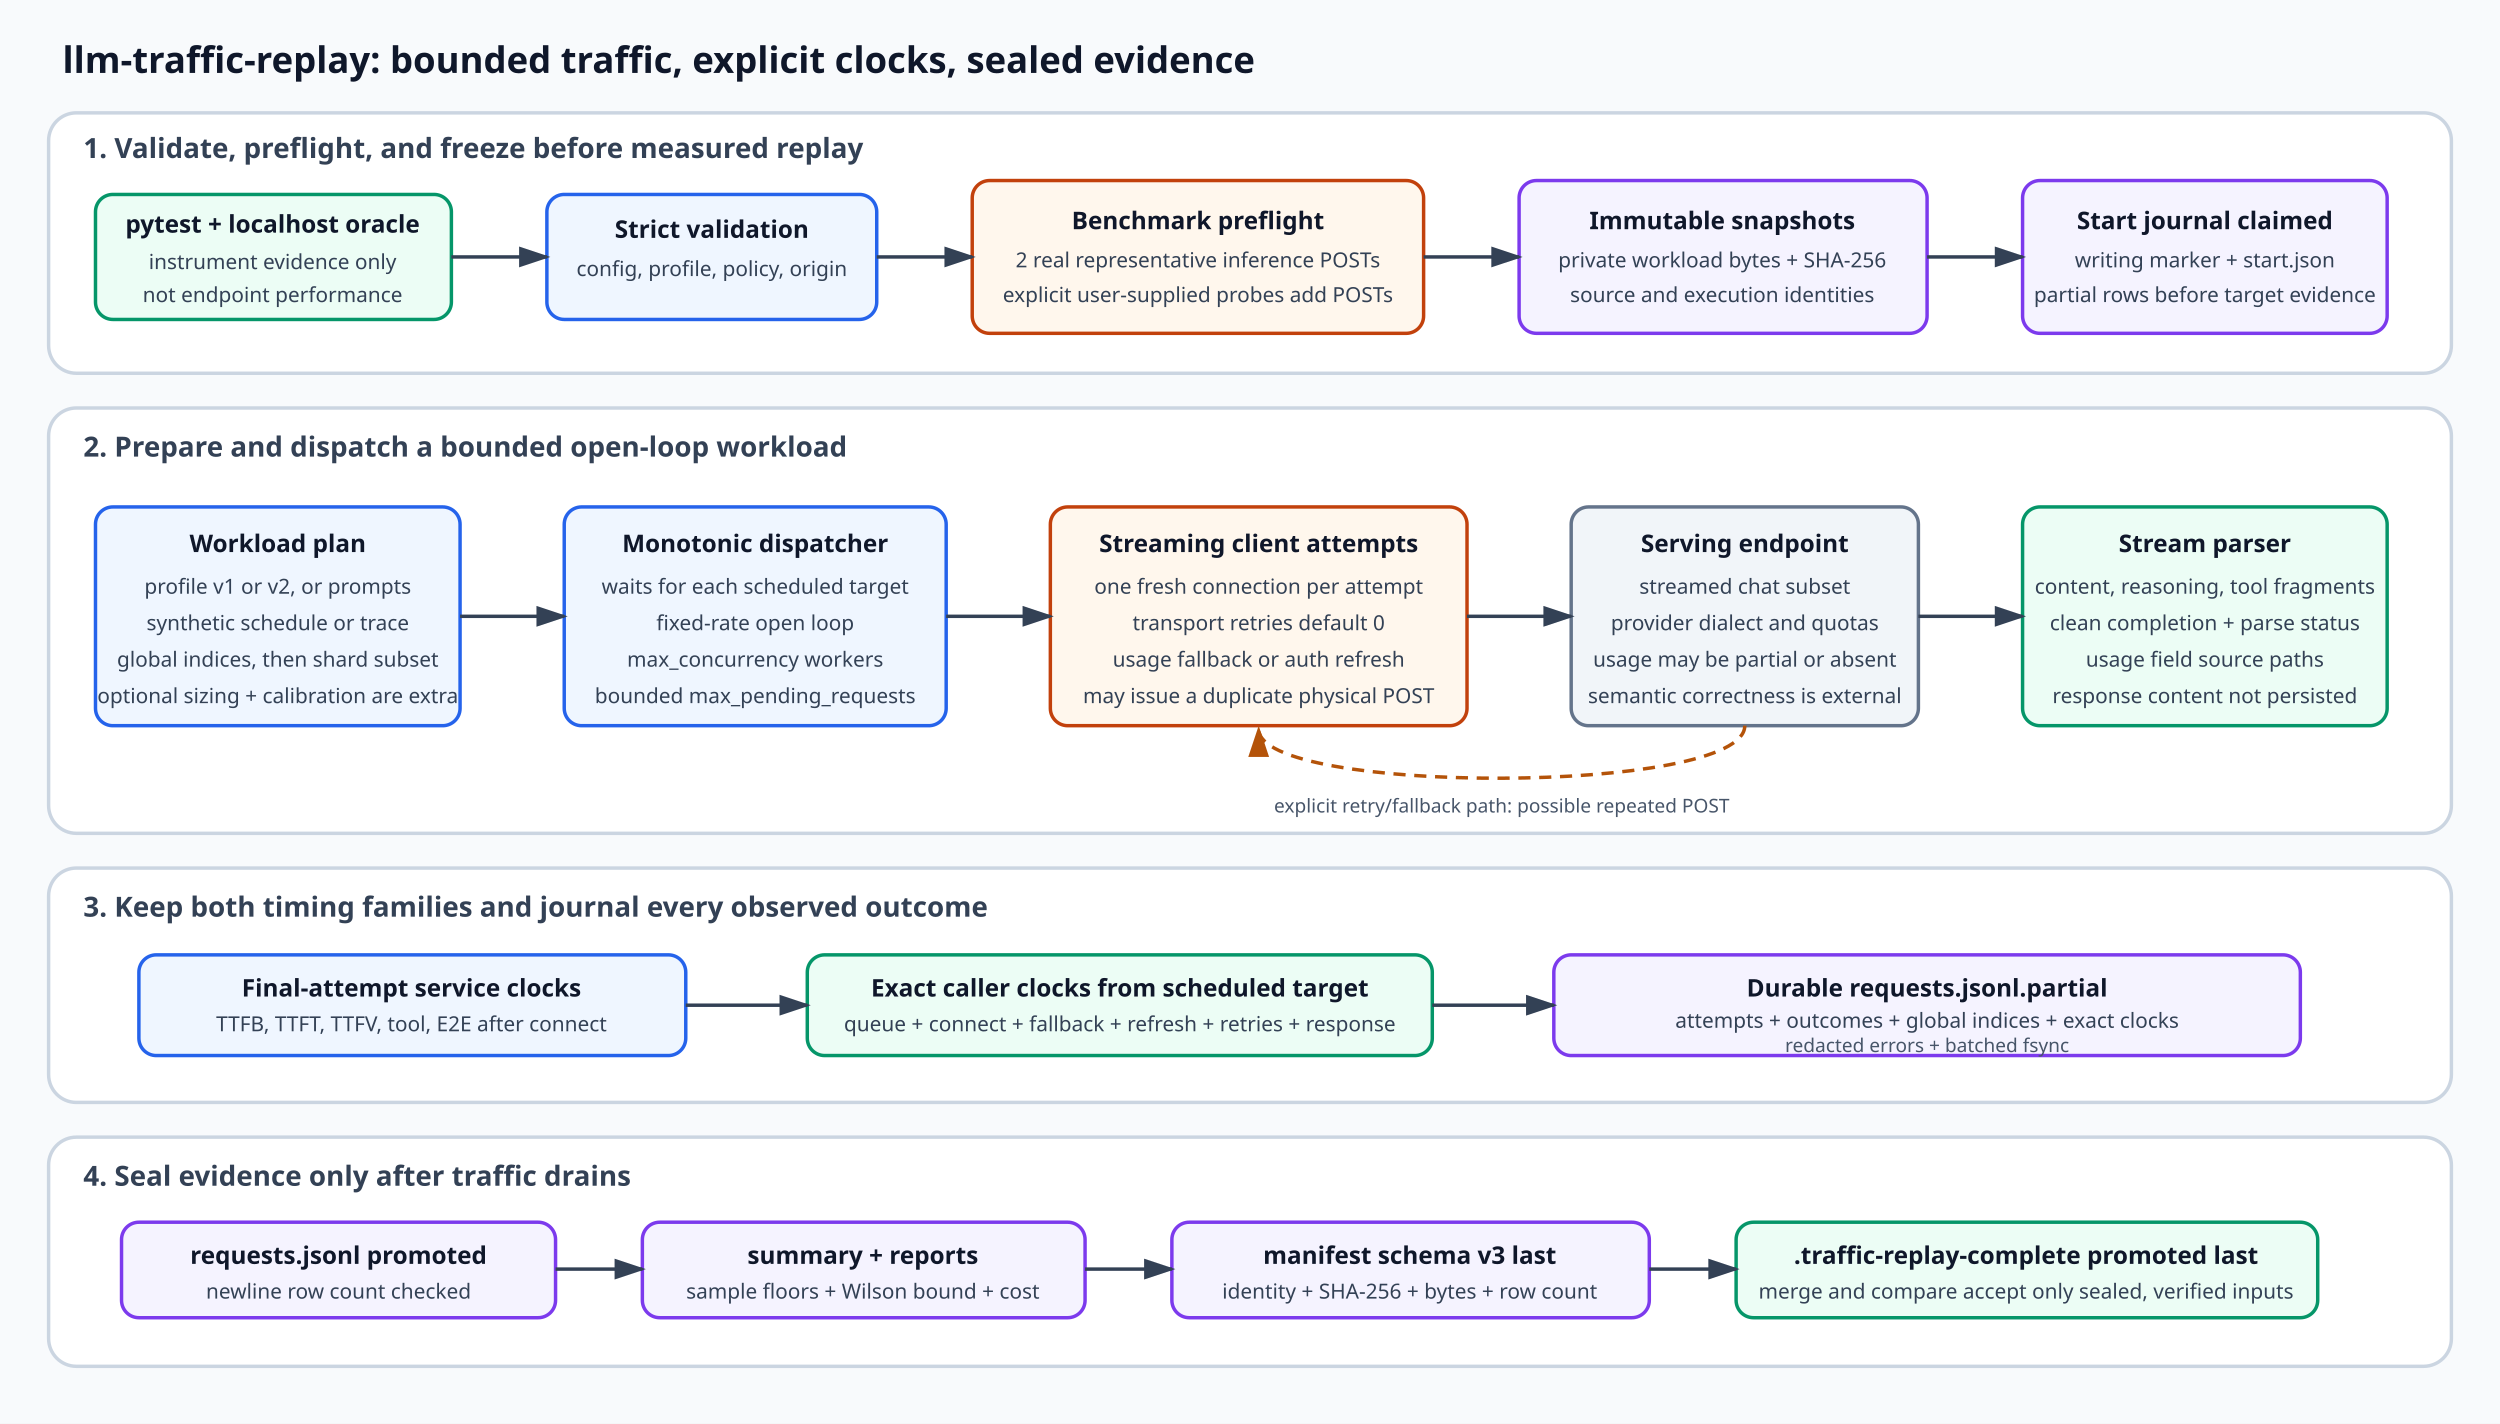
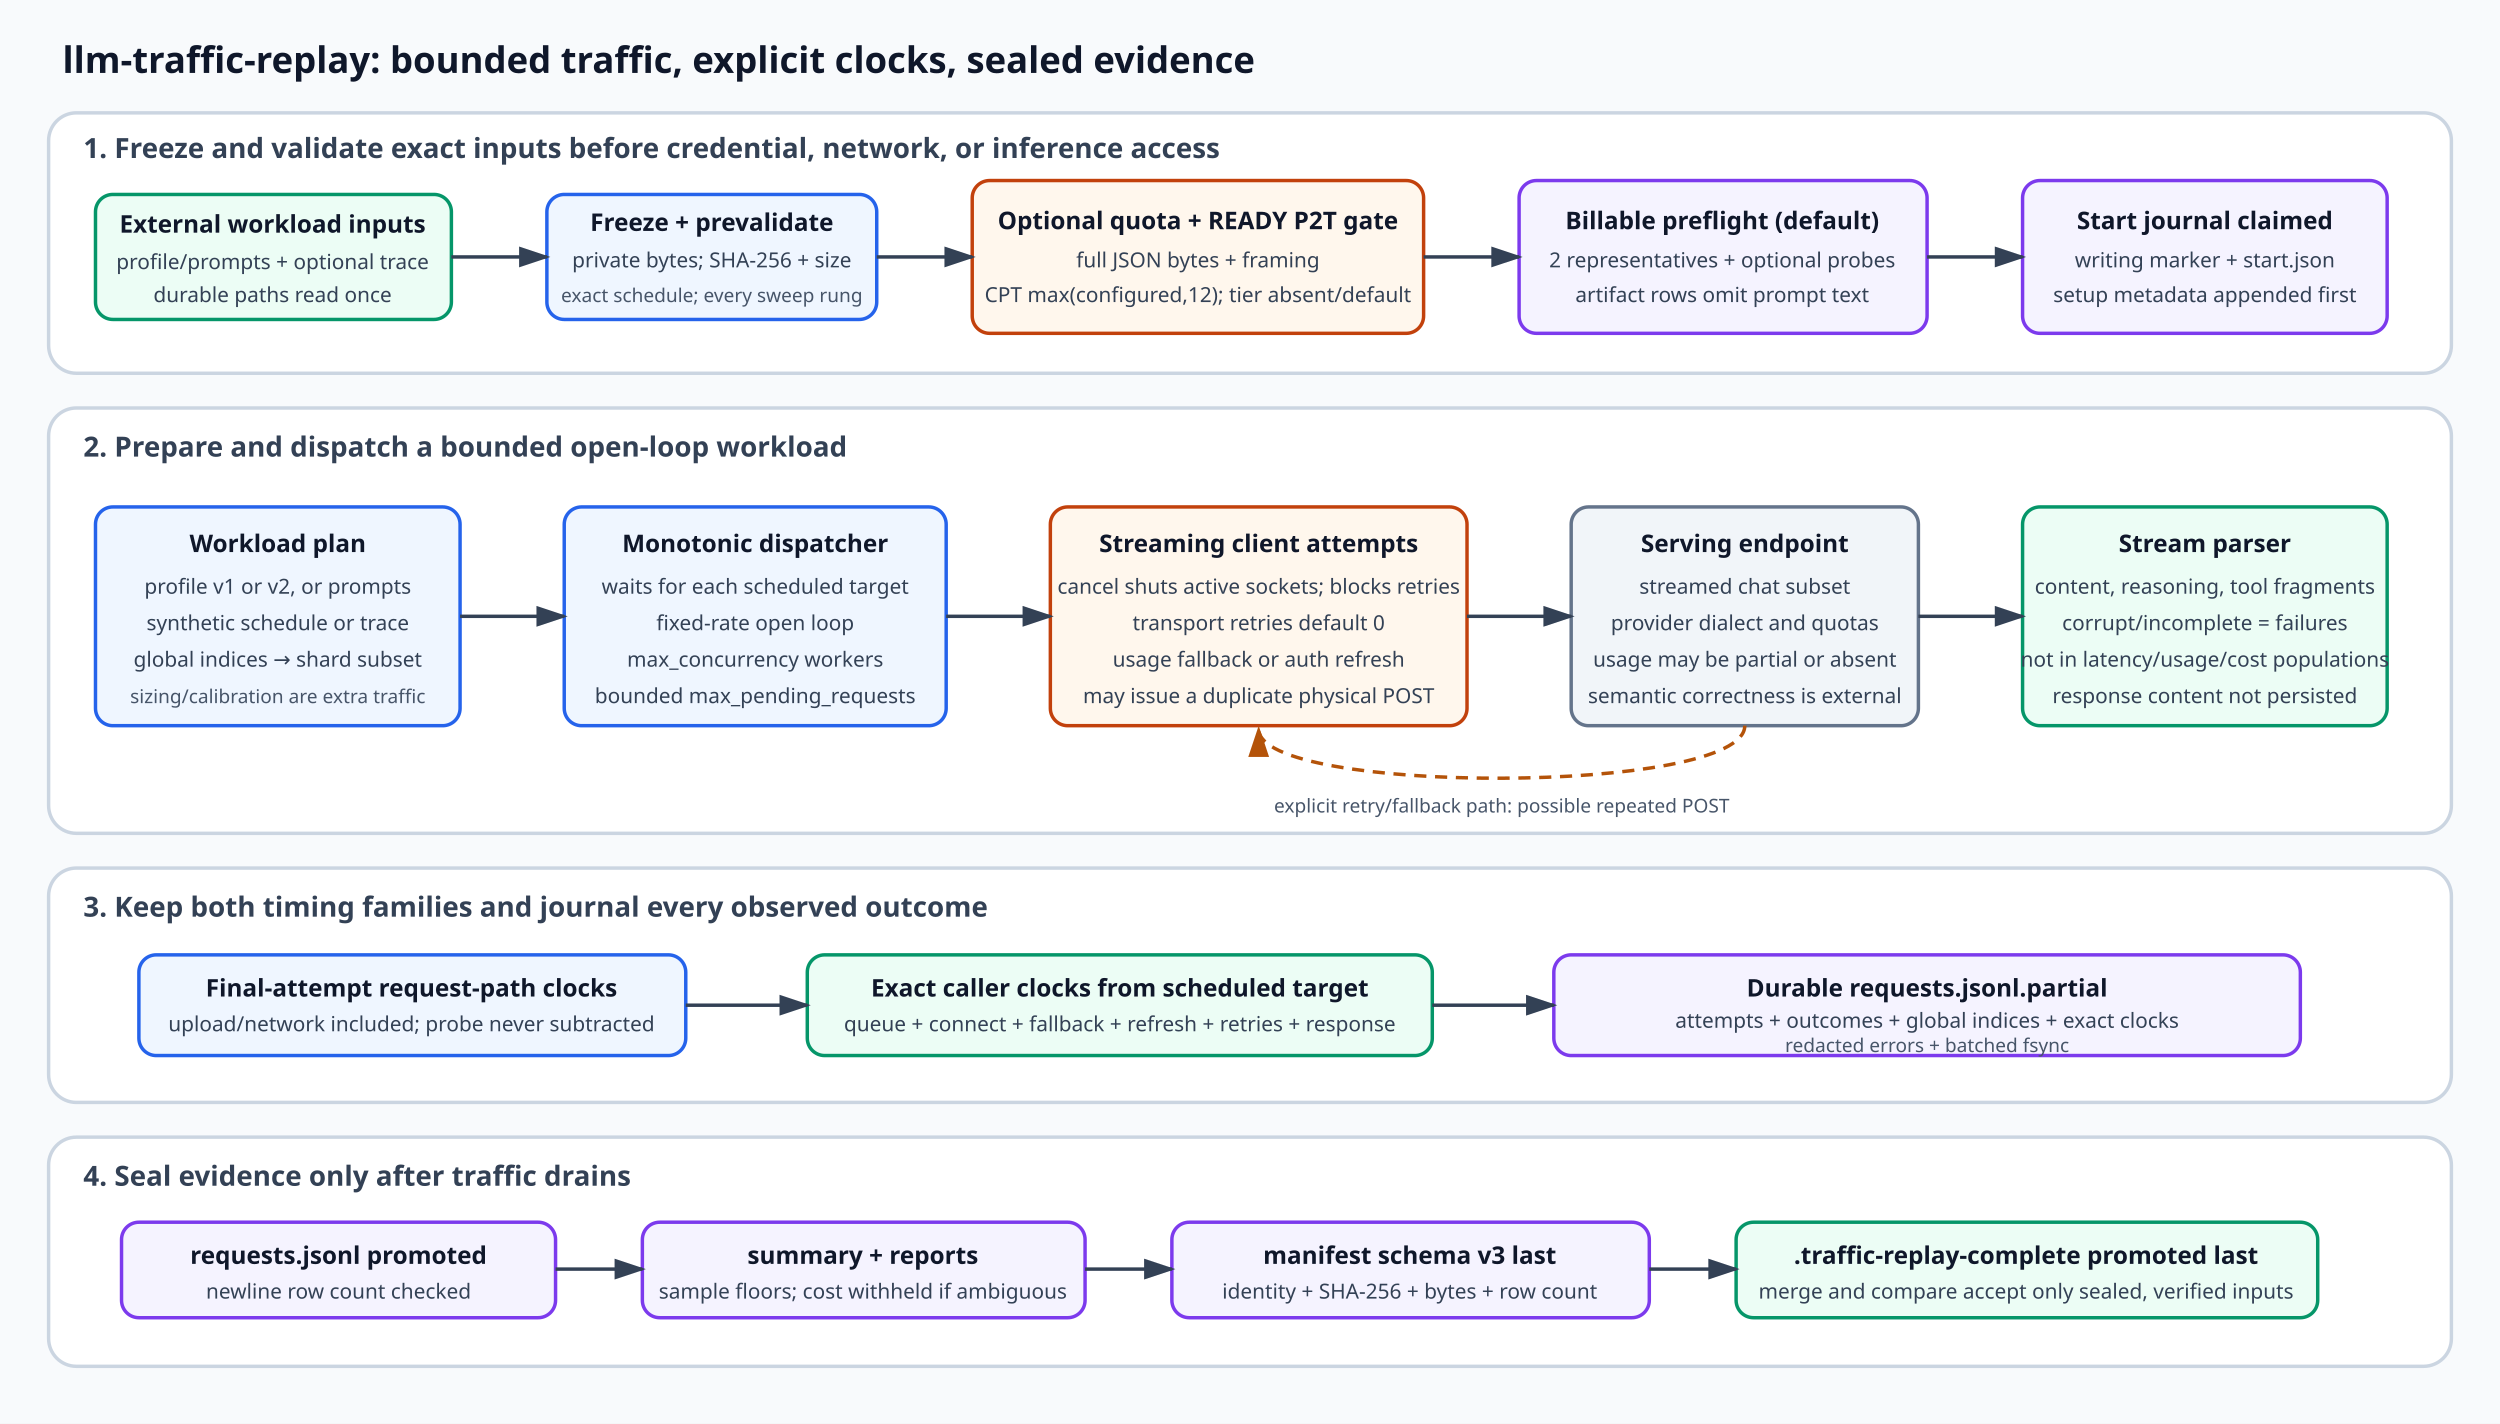
<svg xmlns="http://www.w3.org/2000/svg" width="1440" height="820" viewBox="0 0 1440 820" role="img" aria-labelledby="title desc">
  <defs>
    <marker id="arrow" markerWidth="10" markerHeight="10" refX="8" refY="3" orient="auto" markerUnits="strokeWidth">
      <path d="M0,0 L0,6 L9,3 z" fill="#334155" />
    </marker>
    <marker id="warnArrow" markerWidth="10" markerHeight="10" refX="8" refY="3" orient="auto" markerUnits="strokeWidth">
      <path d="M0,0 L0,6 L9,3 z" fill="#b45309" />
    </marker>
    <style>
      .bg{fill:#f8fafc}.lane{fill:#ffffff;stroke:#cbd5e1;stroke-width:2}.box{fill:#eff6ff;stroke:#2563eb;stroke-width:2}.safe{fill:#ecfdf5;stroke:#059669;stroke-width:2}.warn{fill:#fff7ed;stroke:#c2410c;stroke-width:2}.evidence{fill:#f5f3ff;stroke:#7c3aed;stroke-width:2}.muted{fill:#f1f5f9;stroke:#64748b;stroke-width:2}.h{font:700 21px system-ui,sans-serif;fill:#0f172a}.lh{font:700 16px system-ui,sans-serif;fill:#334155}.t{font:600 14px system-ui,sans-serif;fill:#0f172a}.s{font:12px system-ui,sans-serif;fill:#334155}.tiny{font:11px system-ui,sans-serif;fill:#475569}.arrow{fill:none;stroke:#334155;stroke-width:2;marker-end:url(#arrow)}.dash{fill:none;stroke:#b45309;stroke-width:2;stroke-dasharray:7 5;marker-end:url(#warnArrow)}
    </style>
  </defs>
  <rect class="bg" x="0" y="0" width="1440" height="820" />
  <text class="h" x="36" y="42">llm-traffic-replay: bounded traffic, explicit clocks, sealed evidence</text>
  <rect class="lane" x="28" y="65" width="1384" height="150" rx="16" />
-   <text class="lh" x="48" y="91">1. Validate, preflight, and freeze before measured replay</text>
+   <text class="lh" x="48" y="91">1. Freeze and validate exact inputs before credential, network, or inference access</text>
  <rect class="safe" x="55" y="112" width="205" height="72" rx="10" />
-   <text class="t" x="157" y="134" text-anchor="middle">pytest + localhost oracle</text>
-   <text class="s" x="157" y="155" text-anchor="middle">instrument evidence only</text>
-   <text class="s" x="157" y="174" text-anchor="middle">not endpoint performance</text>
+   <text class="t" x="157" y="134" text-anchor="middle">External workload inputs</text>
+   <text class="s" x="157" y="155" text-anchor="middle">profile/prompts + optional trace</text>
+   <text class="s" x="157" y="174" text-anchor="middle">durable paths read once</text>
  <rect class="box" x="315" y="112" width="190" height="72" rx="10" />
-   <text class="t" x="410" y="137" text-anchor="middle">Strict validation</text>
-   <text class="s" x="410" y="159" text-anchor="middle">config, profile, policy, origin</text>
+   <text class="t" x="410" y="133" text-anchor="middle">Freeze + prevalidate</text>
+   <text class="s" x="410" y="154" text-anchor="middle">private bytes; SHA-256 + size</text>
+   <text class="tiny" x="410" y="174" text-anchor="middle">exact schedule; every sweep rung</text>
  <rect class="warn" x="560" y="104" width="260" height="88" rx="10" />
-   <text class="t" x="690" y="132" text-anchor="middle">Benchmark preflight</text>
-   <text class="s" x="690" y="154" text-anchor="middle">2 real representative inference POSTs</text>
-   <text class="s" x="690" y="174" text-anchor="middle">explicit user-supplied probes add POSTs</text>
+   <text class="t" x="690" y="132" text-anchor="middle">Optional quota + READY P2T gate</text>
+   <text class="s" x="690" y="154" text-anchor="middle">full JSON bytes + framing</text>
+   <text class="s" x="690" y="174" text-anchor="middle">CPT max(configured,12); tier absent/default</text>
  <rect class="evidence" x="875" y="104" width="235" height="88" rx="10" />
-   <text class="t" x="992" y="132" text-anchor="middle">Immutable snapshots</text>
-   <text class="s" x="992" y="154" text-anchor="middle">private workload bytes + SHA-256</text>
-   <text class="s" x="992" y="174" text-anchor="middle">source and execution identities</text>
+   <text class="t" x="992" y="132" text-anchor="middle">Billable preflight (default)</text>
+   <text class="s" x="992" y="154" text-anchor="middle">2 representatives + optional probes</text>
+   <text class="s" x="992" y="174" text-anchor="middle">artifact rows omit prompt text</text>
  <rect class="evidence" x="1165" y="104" width="210" height="88" rx="10" />
  <text class="t" x="1270" y="132" text-anchor="middle">Start journal claimed</text>
  <text class="s" x="1270" y="154" text-anchor="middle">writing marker + start.json</text>
-   <text class="s" x="1270" y="174" text-anchor="middle">partial rows before target evidence</text>
+   <text class="s" x="1270" y="174" text-anchor="middle">setup metadata appended first</text>
  <path class="arrow" d="M260 148 H315" />
  <path class="arrow" d="M505 148 H560" />
  <path class="arrow" d="M820 148 H875" />
  <path class="arrow" d="M1110 148 H1165" />
  <rect class="lane" x="28" y="235" width="1384" height="245" rx="16" />
  <text class="lh" x="48" y="263">2. Prepare and dispatch a bounded open-loop workload</text>
  <rect class="box" x="55" y="292" width="210" height="126" rx="10" />
  <text class="t" x="160" y="318" text-anchor="middle">Workload plan</text>
  <text class="s" x="160" y="342" text-anchor="middle">profile v1 or v2, or prompts</text>
  <text class="s" x="160" y="363" text-anchor="middle">synthetic schedule or trace</text>
-   <text class="s" x="160" y="384" text-anchor="middle">global indices, then shard subset</text>
-   <text class="s" x="160" y="405" text-anchor="middle">optional sizing + calibration are extra</text>
+   <text class="s" x="160" y="384" text-anchor="middle">global indices → shard subset</text>
+   <text class="tiny" x="160" y="405" text-anchor="middle">sizing/calibration are extra traffic</text>
  <rect class="box" x="325" y="292" width="220" height="126" rx="10" />
  <text class="t" x="435" y="318" text-anchor="middle">Monotonic dispatcher</text>
  <text class="s" x="435" y="342" text-anchor="middle">waits for each scheduled target</text>
  <text class="s" x="435" y="363" text-anchor="middle">fixed-rate open loop</text>
  <text class="s" x="435" y="384" text-anchor="middle">max_concurrency workers</text>
  <text class="s" x="435" y="405" text-anchor="middle">bounded max_pending_requests</text>
  <rect class="warn" x="605" y="292" width="240" height="126" rx="10" />
  <text class="t" x="725" y="318" text-anchor="middle">Streaming client attempts</text>
-   <text class="s" x="725" y="342" text-anchor="middle">one fresh connection per attempt</text>
+   <text class="s" x="725" y="342" text-anchor="middle">cancel shuts active sockets; blocks retries</text>
  <text class="s" x="725" y="363" text-anchor="middle">transport retries default 0</text>
  <text class="s" x="725" y="384" text-anchor="middle">usage fallback or auth refresh</text>
  <text class="s" x="725" y="405" text-anchor="middle">may issue a duplicate physical POST</text>
  <rect class="muted" x="905" y="292" width="200" height="126" rx="10" />
  <text class="t" x="1005" y="318" text-anchor="middle">Serving endpoint</text>
  <text class="s" x="1005" y="342" text-anchor="middle">streamed chat subset</text>
  <text class="s" x="1005" y="363" text-anchor="middle">provider dialect and quotas</text>
  <text class="s" x="1005" y="384" text-anchor="middle">usage may be partial or absent</text>
  <text class="s" x="1005" y="405" text-anchor="middle">semantic correctness is external</text>
  <rect class="safe" x="1165" y="292" width="210" height="126" rx="10" />
  <text class="t" x="1270" y="318" text-anchor="middle">Stream parser</text>
  <text class="s" x="1270" y="342" text-anchor="middle">content, reasoning, tool fragments</text>
-   <text class="s" x="1270" y="363" text-anchor="middle">clean completion + parse status</text>
-   <text class="s" x="1270" y="384" text-anchor="middle">usage field source paths</text>
+   <text class="s" x="1270" y="363" text-anchor="middle">corrupt/incomplete = failures</text>
+   <text class="s" x="1270" y="384" text-anchor="middle">not in latency/usage/cost populations</text>
  <text class="s" x="1270" y="405" text-anchor="middle">response content not persisted</text>
  <path class="arrow" d="M265 355 H325" />
  <path class="arrow" d="M545 355 H605" />
  <path class="arrow" d="M845 355 H905" />
  <path class="arrow" d="M1105 355 H1165" />
  <path class="dash" d="M1005 418 C1005 458 725 458 725 420" />
  <text class="tiny" x="865" y="468" text-anchor="middle">explicit retry/fallback path: possible repeated POST</text>
  <rect class="lane" x="28" y="500" width="1384" height="135" rx="16" />
  <text class="lh" x="48" y="528">3. Keep both timing families and journal every observed outcome</text>
  <rect class="box" x="80" y="550" width="315" height="58" rx="10" />
-   <text class="t" x="237" y="574" text-anchor="middle">Final-attempt service clocks</text>
-   <text class="s" x="237" y="594" text-anchor="middle">TTFB, TTFT, TTFV, tool, E2E after connect</text>
+   <text class="t" x="237" y="574" text-anchor="middle">Final-attempt request-path clocks</text>
+   <text class="s" x="237" y="594" text-anchor="middle">upload/network included; probe never subtracted</text>
  <rect class="safe" x="465" y="550" width="360" height="58" rx="10" />
  <text class="t" x="645" y="574" text-anchor="middle">Exact caller clocks from scheduled target</text>
  <text class="s" x="645" y="594" text-anchor="middle">queue + connect + fallback + refresh + retries + response</text>
  <rect class="evidence" x="895" y="550" width="430" height="58" rx="10" />
  <text class="t" x="1110" y="574" text-anchor="middle">Durable requests.jsonl.partial</text>
  <text class="s" x="1110" y="592" text-anchor="middle">attempts + outcomes + global indices + exact clocks</text>
  <text class="tiny" x="1110" y="606" text-anchor="middle">redacted errors + batched fsync</text>
  <path class="arrow" d="M395 579 H465" />
  <path class="arrow" d="M825 579 H895" />
  <rect class="lane" x="28" y="655" width="1384" height="132" rx="16" />
  <text class="lh" x="48" y="683">4. Seal evidence only after traffic drains</text>
  <rect class="evidence" x="70" y="704" width="250" height="55" rx="10" />
  <text class="t" x="195" y="728" text-anchor="middle">requests.jsonl promoted</text>
  <text class="s" x="195" y="748" text-anchor="middle">newline row count checked</text>
  <rect class="evidence" x="370" y="704" width="255" height="55" rx="10" />
  <text class="t" x="497" y="728" text-anchor="middle">summary + reports</text>
-   <text class="s" x="497" y="748" text-anchor="middle">sample floors + Wilson bound + cost</text>
+   <text class="s" x="497" y="748" text-anchor="middle">sample floors; cost withheld if ambiguous</text>
  <rect class="evidence" x="675" y="704" width="275" height="55" rx="10" />
  <text class="t" x="812" y="728" text-anchor="middle">manifest schema v3 last</text>
  <text class="s" x="812" y="748" text-anchor="middle">identity + SHA-256 + bytes + row count</text>
  <rect class="safe" x="1000" y="704" width="335" height="55" rx="10" />
  <text class="t" x="1167" y="728" text-anchor="middle">.traffic-replay-complete promoted last</text>
  <text class="s" x="1167" y="748" text-anchor="middle">merge and compare accept only sealed, verified inputs</text>
  <path class="arrow" d="M320 731 H370" />
  <path class="arrow" d="M625 731 H675" />
  <path class="arrow" d="M950 731 H1000" />
</svg>
